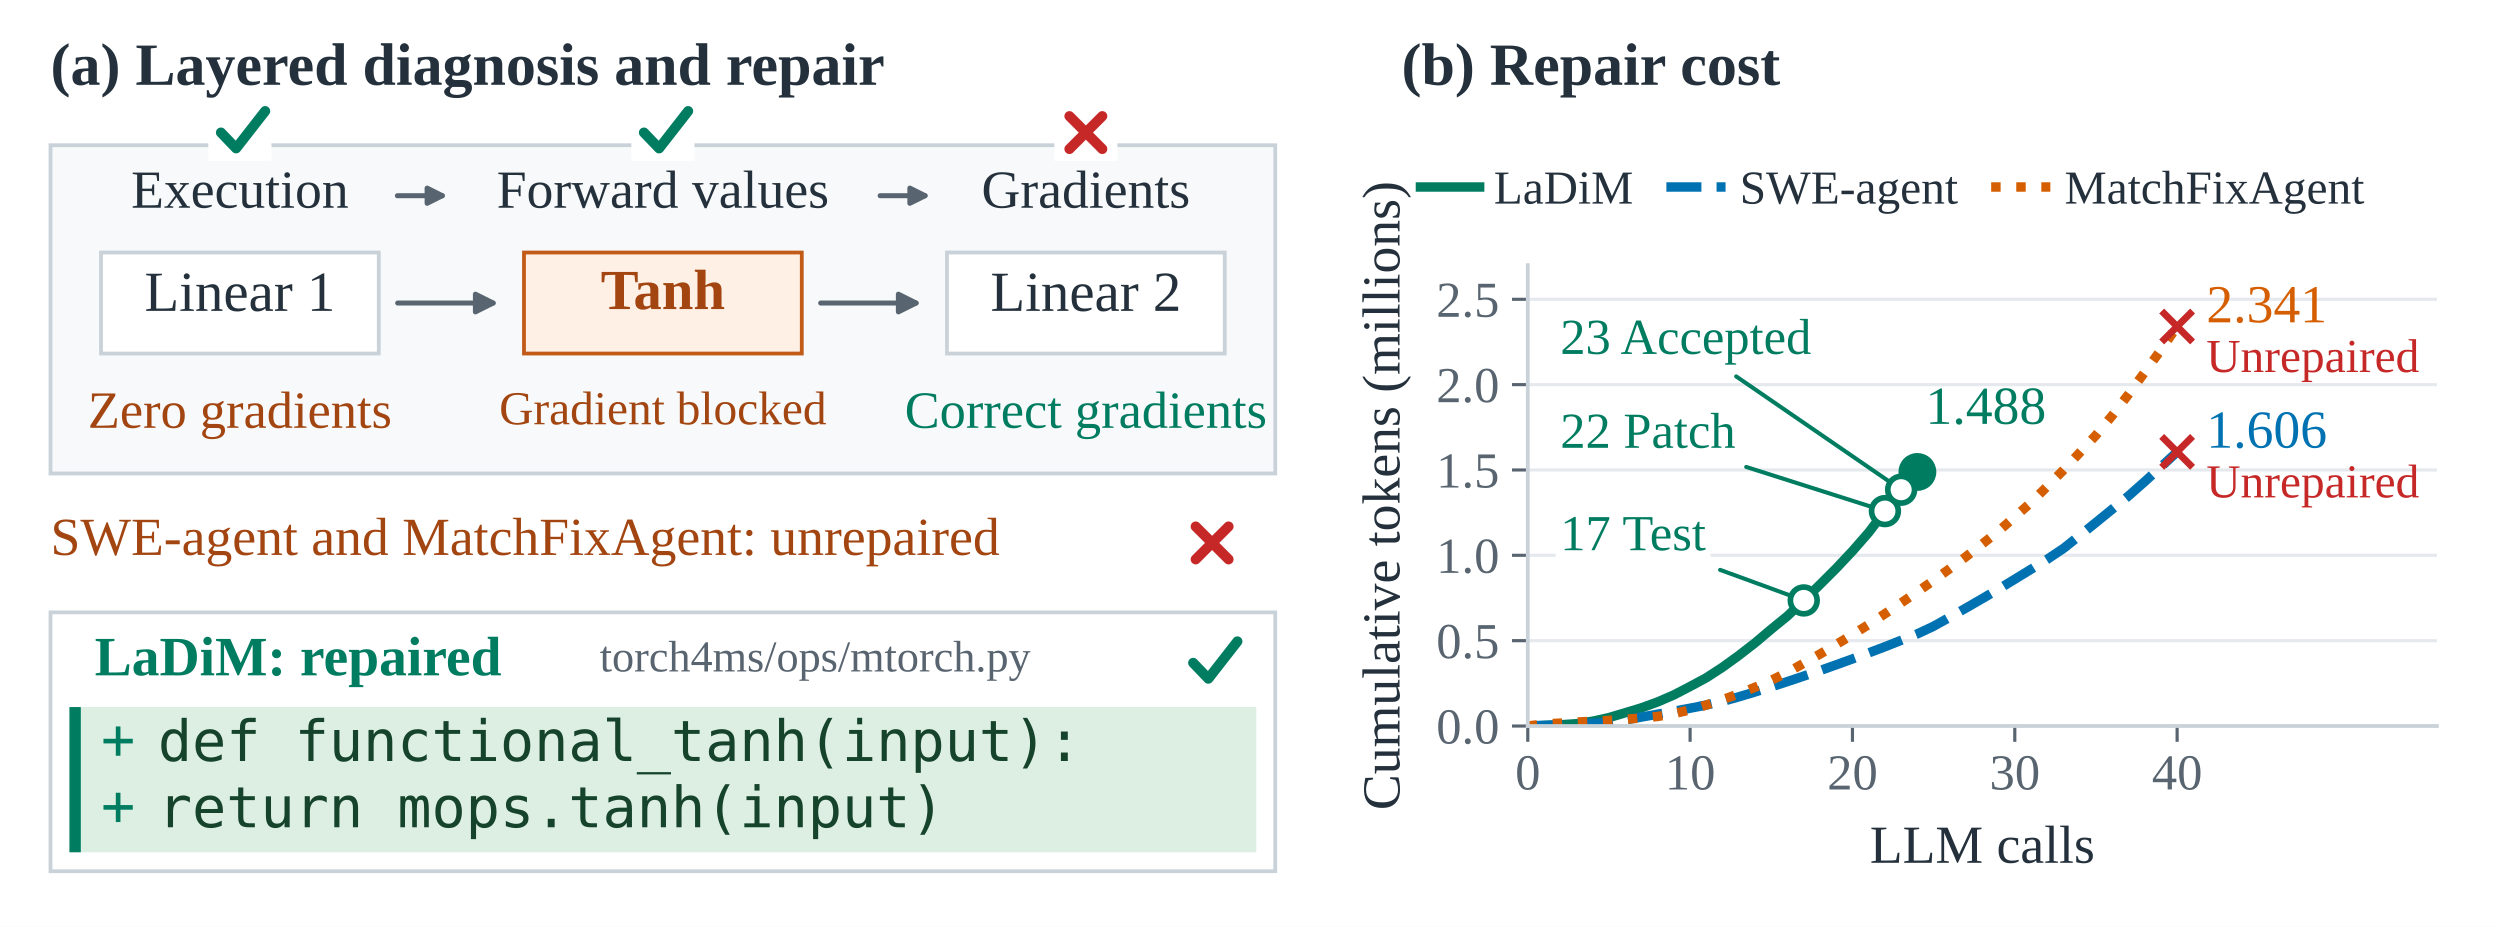
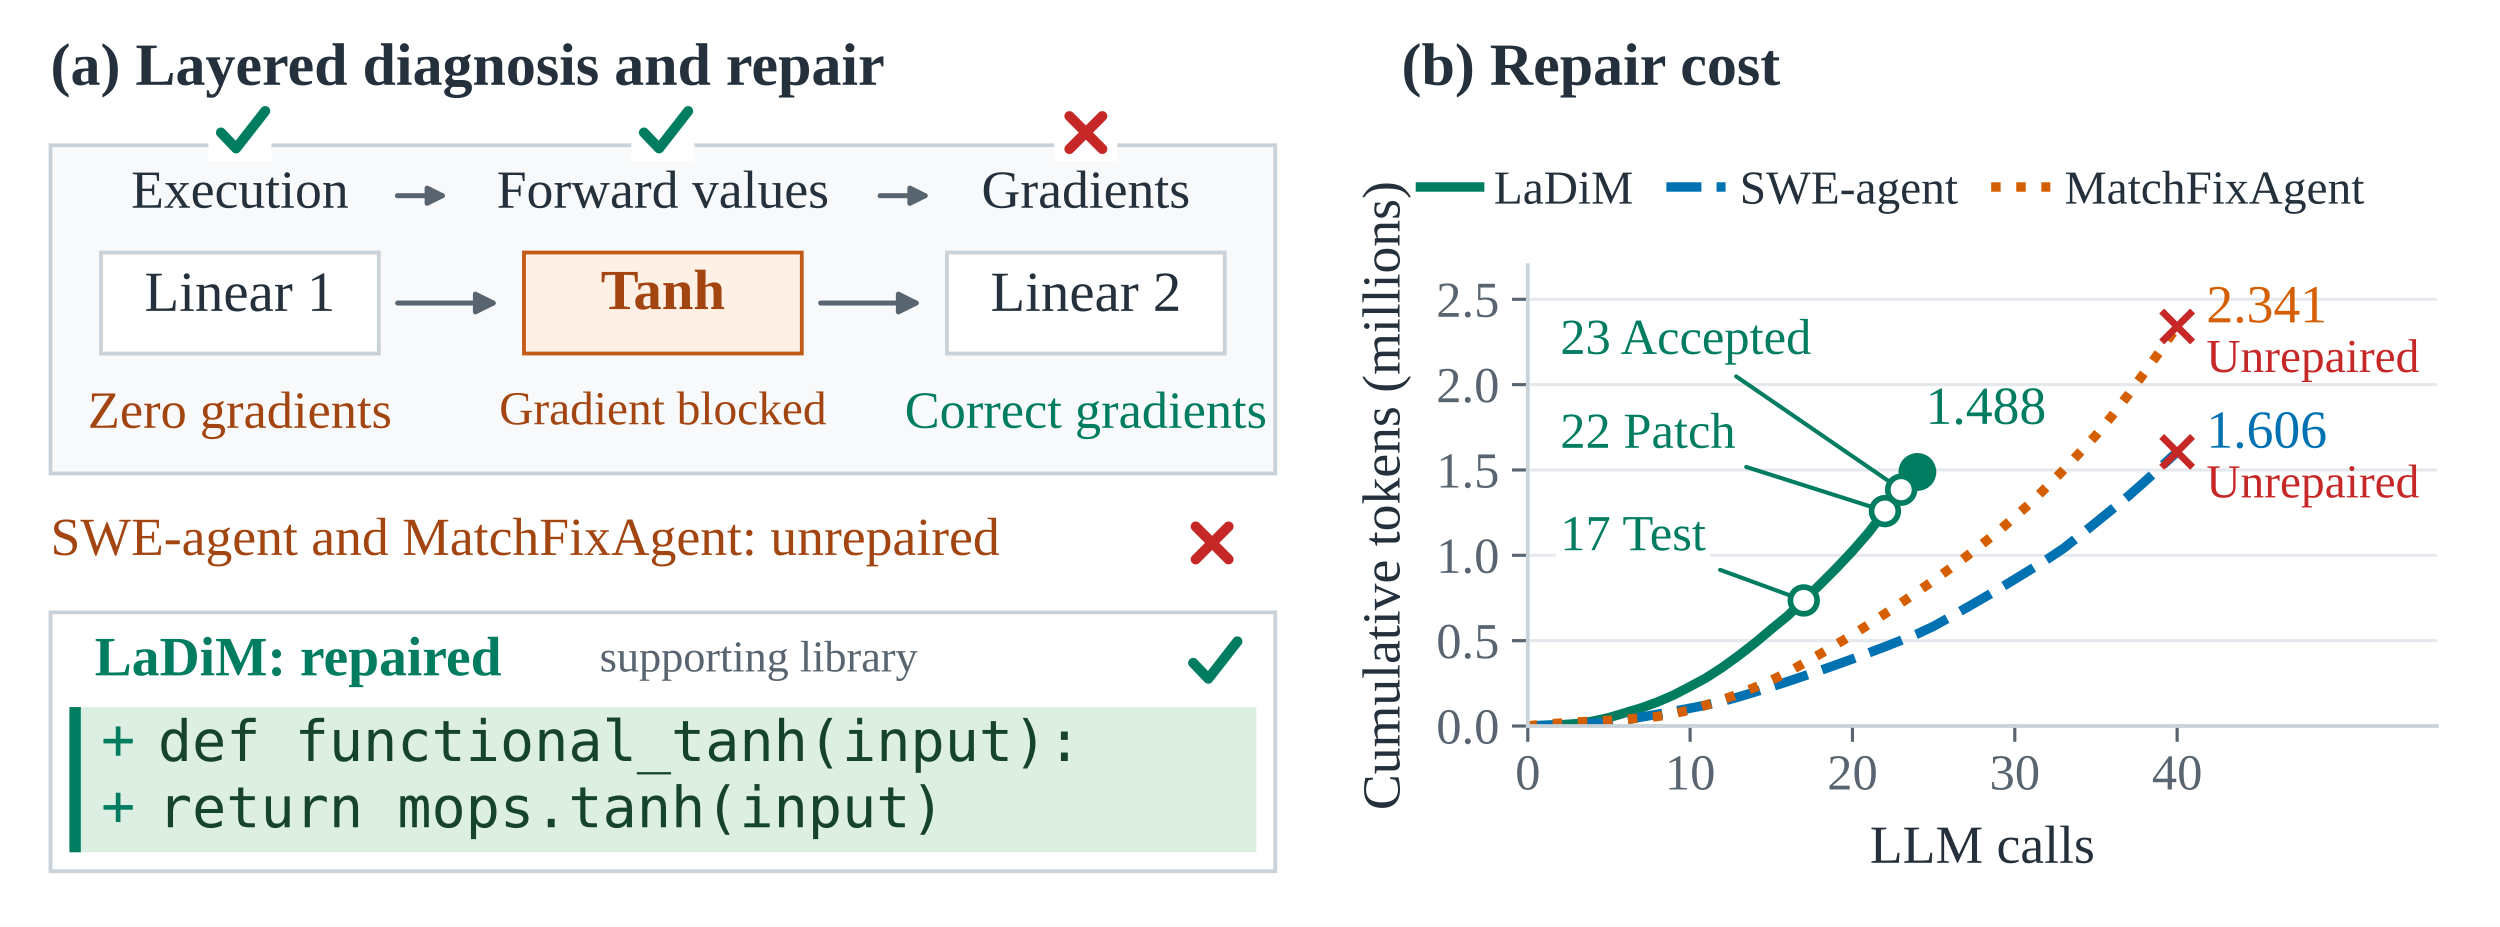
<svg xmlns="http://www.w3.org/2000/svg" xmlns:xlink="http://www.w3.org/1999/xlink" width="396pt" height="146.8pt" viewBox="0 0 396 146.8" version="1.1">
  <defs>
    <style type="text/css">*{stroke-linejoin: round; stroke-linecap: butt}</style>
  </defs>
  <g id="figure_1">
    <g id="patch_1">
      <path d="M 0 146.8 L 396 146.8 L 396 0 L 0 0 z " style="fill: #ffffff" />
    </g>
    <g id="axes_1">
      <g id="patch_2">
-         <path d="M 8 23 L 202 23 L 202 75 L 8 75 z " clip-path="url(#paabb2df8f0)" style="fill: #f7f9fa; stroke: #cad2d9; stroke-width: 0.6; stroke-linejoin: miter" />
+         <path d="M 8 23 L 202 23 L 202 75 L 8 75 z " clip-path="url(#p1110b5ba10)" style="fill: #f7f9fa; stroke: #cad2d9; stroke-width: 0.6; stroke-linejoin: miter" />
      </g>
      <g id="patch_3">
-         <path d="M 16 40 L 60 40 L 60 56 L 16 56 z " clip-path="url(#paabb2df8f0)" style="fill: #ffffff; stroke: #cad2d9; stroke-width: 0.6; stroke-linejoin: miter" />
+         <path d="M 16 40 L 60 40 L 60 56 L 16 56 z " clip-path="url(#p1110b5ba10)" style="fill: #ffffff; stroke: #cad2d9; stroke-width: 0.6; stroke-linejoin: miter" />
      </g>
      <g id="patch_4">
-         <path d="M 83 40 L 127 40 L 127 56 L 83 56 z " clip-path="url(#paabb2df8f0)" style="fill: #fff0e6; stroke: #c25a18; stroke-width: 0.6; stroke-linejoin: miter" />
+         <path d="M 83 40 L 127 40 L 127 56 L 83 56 z " clip-path="url(#p1110b5ba10)" style="fill: #fff0e6; stroke: #c25a18; stroke-width: 0.6; stroke-linejoin: miter" />
      </g>
      <g id="patch_5">
-         <path d="M 150 40 L 194 40 L 194 56 L 150 56 z " clip-path="url(#paabb2df8f0)" style="fill: #ffffff; stroke: #cad2d9; stroke-width: 0.6; stroke-linejoin: miter" />
+         <path d="M 150 40 L 194 40 L 194 56 L 150 56 z " clip-path="url(#p1110b5ba10)" style="fill: #ffffff; stroke: #cad2d9; stroke-width: 0.6; stroke-linejoin: miter" />
      </g>
      <g id="patch_6">
-         <path d="M 8 97 L 202 97 L 202 138 L 8 138 z " clip-path="url(#paabb2df8f0)" style="fill: #ffffff; stroke: #cad2d9; stroke-width: 0.6; stroke-linejoin: miter" />
+         <path d="M 8 97 L 202 97 L 202 138 L 8 138 z " clip-path="url(#p1110b5ba10)" style="fill: #ffffff; stroke: #cad2d9; stroke-width: 0.6; stroke-linejoin: miter" />
      </g>
      <g id="patch_7">
-         <path d="M 62.95 31 Q 66.95 31 70.056 31 " clip-path="url(#paabb2df8f0)" style="fill: none; stroke: #58646f; stroke-width: 0.8; stroke-linecap: round" />
-         <path d="M 67.656 29.8 L 70.056 31 L 67.656 32.2 z " clip-path="url(#paabb2df8f0)" style="fill: #58646f; stroke: #58646f; stroke-width: 0.8; stroke-linecap: round" />
+         <path d="M 62.95 31 Q 66.95 31 70.056 31 " clip-path="url(#p1110b5ba10)" style="fill: none; stroke: #58646f; stroke-width: 0.8; stroke-linecap: round" />
+         <path d="M 67.656 29.8 L 70.056 31 L 67.656 32.2 z " clip-path="url(#p1110b5ba10)" style="fill: #58646f; stroke: #58646f; stroke-width: 0.8; stroke-linecap: round" />
      </g>
      <g id="patch_8">
-         <path d="M 139.42 31 Q 143.42 31 146.526 31 " clip-path="url(#paabb2df8f0)" style="fill: none; stroke: #58646f; stroke-width: 0.8; stroke-linecap: round" />
-         <path d="M 144.126 29.8 L 146.526 31 L 144.126 32.2 z " clip-path="url(#paabb2df8f0)" style="fill: #58646f; stroke: #58646f; stroke-width: 0.8; stroke-linecap: round" />
+         <path d="M 139.42 31 Q 143.42 31 146.526 31 " clip-path="url(#p1110b5ba10)" style="fill: none; stroke: #58646f; stroke-width: 0.8; stroke-linecap: round" />
+         <path d="M 144.126 29.8 L 146.526 31 L 144.126 32.2 z " clip-path="url(#p1110b5ba10)" style="fill: #58646f; stroke: #58646f; stroke-width: 0.8; stroke-linecap: round" />
      </g>
      <g id="patch_9">
-         <path d="M 62.997 48 Q 70.999 48 78.106 48 " clip-path="url(#paabb2df8f0)" style="fill: none; stroke: #58646f; stroke-width: 0.8; stroke-linecap: round" />
-         <path d="M 75.306 46.6 L 78.106 48 L 75.306 49.4 z " clip-path="url(#paabb2df8f0)" style="fill: #58646f; stroke: #58646f; stroke-width: 0.8; stroke-linecap: round" />
+         <path d="M 62.997 48 Q 70.999 48 78.106 48 " clip-path="url(#p1110b5ba10)" style="fill: none; stroke: #58646f; stroke-width: 0.8; stroke-linecap: round" />
+         <path d="M 75.306 46.6 L 78.106 48 L 75.306 49.4 z " clip-path="url(#p1110b5ba10)" style="fill: #58646f; stroke: #58646f; stroke-width: 0.8; stroke-linecap: round" />
      </g>
      <g id="patch_10">
-         <path d="M 129.997 48 Q 137.999 48 145.106 48 " clip-path="url(#paabb2df8f0)" style="fill: none; stroke: #58646f; stroke-width: 0.8; stroke-linecap: round" />
-         <path d="M 142.306 46.6 L 145.106 48 L 142.306 49.4 z " clip-path="url(#paabb2df8f0)" style="fill: #58646f; stroke: #58646f; stroke-width: 0.8; stroke-linecap: round" />
+         <path d="M 129.997 48 Q 137.999 48 145.106 48 " clip-path="url(#p1110b5ba10)" style="fill: none; stroke: #58646f; stroke-width: 0.8; stroke-linecap: round" />
+         <path d="M 142.306 46.6 L 145.106 48 L 142.306 49.4 z " clip-path="url(#p1110b5ba10)" style="fill: #58646f; stroke: #58646f; stroke-width: 0.8; stroke-linecap: round" />
      </g>
      <g id="patch_11">
-         <path d="M 11 112 L 199 112 L 199 135 L 11 135 z " clip-path="url(#paabb2df8f0)" style="fill: #dcefe2" />
+         <path d="M 11 112 L 199 112 L 199 135 L 11 135 z " clip-path="url(#p1110b5ba10)" style="fill: #dcefe2" />
      </g>
      <g id="patch_12">
-         <path d="M 33 17.5 L 43 17.5 L 43 25.5 L 33 25.5 z " clip-path="url(#paabb2df8f0)" style="fill: #ffffff" />
+         <path d="M 33 17.5 L 43 17.5 L 43 25.5 L 33 25.5 z " clip-path="url(#p1110b5ba10)" style="fill: #ffffff" />
      </g>
      <g id="line2d_1">
-         <path d="M 35 21 L 37.4 23.5 L 42 17.6 " clip-path="url(#paabb2df8f0)" style="fill: none; stroke: #007c61; stroke-width: 1.6; stroke-linecap: round" />
+         <path d="M 35 21 L 37.4 23.5 L 42 17.6 " clip-path="url(#p1110b5ba10)" style="fill: none; stroke: #007c61; stroke-width: 1.6; stroke-linecap: round" />
      </g>
      <g id="patch_13">
-         <path d="M 100 17.5 L 110 17.5 L 110 25.5 L 100 25.5 z " clip-path="url(#paabb2df8f0)" style="fill: #ffffff" />
+         <path d="M 100 17.5 L 110 17.5 L 110 25.5 L 100 25.5 z " clip-path="url(#p1110b5ba10)" style="fill: #ffffff" />
      </g>
      <g id="line2d_2">
-         <path d="M 102 21 L 104.4 23.5 L 109 17.6 " clip-path="url(#paabb2df8f0)" style="fill: none; stroke: #007c61; stroke-width: 1.6; stroke-linecap: round" />
+         <path d="M 102 21 L 104.4 23.5 L 109 17.6 " clip-path="url(#p1110b5ba10)" style="fill: none; stroke: #007c61; stroke-width: 1.6; stroke-linecap: round" />
      </g>
      <g id="patch_14">
-         <path d="M 167 17.5 L 177 17.5 L 177 25.5 L 167 25.5 z " clip-path="url(#paabb2df8f0)" style="fill: #ffffff" />
+         <path d="M 167 17.5 L 177 17.5 L 177 25.5 L 167 25.5 z " clip-path="url(#p1110b5ba10)" style="fill: #ffffff" />
      </g>
      <g id="line2d_3">
-         <path d="M 169.4 23.6 L 174.6 18.4 " clip-path="url(#paabb2df8f0)" style="fill: none; stroke: #c62828; stroke-width: 1.6; stroke-linecap: round" />
+         <path d="M 169.4 23.6 L 174.6 18.4 " clip-path="url(#p1110b5ba10)" style="fill: none; stroke: #c62828; stroke-width: 1.6; stroke-linecap: round" />
      </g>
      <g id="line2d_4">
-         <path d="M 169.4 18.4 L 174.6 23.6 " clip-path="url(#paabb2df8f0)" style="fill: none; stroke: #c62828; stroke-width: 1.6; stroke-linecap: round" />
+         <path d="M 169.4 18.4 L 174.6 23.6 " clip-path="url(#p1110b5ba10)" style="fill: none; stroke: #c62828; stroke-width: 1.6; stroke-linecap: round" />
      </g>
      <g id="line2d_5">
-         <path d="M 189.4 88.6 L 194.6 83.4 " clip-path="url(#paabb2df8f0)" style="fill: none; stroke: #c62828; stroke-width: 1.6; stroke-linecap: round" />
+         <path d="M 189.4 88.6 L 194.6 83.4 " clip-path="url(#p1110b5ba10)" style="fill: none; stroke: #c62828; stroke-width: 1.6; stroke-linecap: round" />
      </g>
      <g id="line2d_6">
-         <path d="M 189.4 83.4 L 194.6 88.6 " clip-path="url(#paabb2df8f0)" style="fill: none; stroke: #c62828; stroke-width: 1.6; stroke-linecap: round" />
+         <path d="M 189.4 83.4 L 194.6 88.6 " clip-path="url(#p1110b5ba10)" style="fill: none; stroke: #c62828; stroke-width: 1.6; stroke-linecap: round" />
      </g>
      <g id="line2d_7">
-         <path d="M 189 105 L 191.4 107.5 L 196 101.6 " clip-path="url(#paabb2df8f0)" style="fill: none; stroke: #007c61; stroke-width: 1.6; stroke-linecap: round" />
+         <path d="M 189 105 L 191.4 107.5 L 196 101.6 " clip-path="url(#p1110b5ba10)" style="fill: none; stroke: #007c61; stroke-width: 1.6; stroke-linecap: round" />
      </g>
      <g id="patch_15">
-         <path d="M 11 112 L 12.8 112 L 12.8 135 L 11 135 z " clip-path="url(#paabb2df8f0)" style="fill: #007c61" />
+         <path d="M 11 112 L 12.8 112 L 12.8 135 L 11 135 z " clip-path="url(#p1110b5ba10)" style="fill: #007c61" />
      </g>
      <g id="text_1">
        <text style="font-weight: 700; font-size: 9.5px; font-family: 'Times New Roman'; text-anchor: start; fill: #24313c" x="8" y="13.439" transform="rotate(-0 8 13.43922)">(a) Layered diagnosis and repair</text>
      </g>
      <g id="text_2">
        <text style="font-size: 8.5px; font-family: 'Times New Roman'; text-anchor: middle; fill: #24313c" x="38" y="32.902" transform="rotate(-0 38 32.90219)">Execution</text>
      </g>
      <g id="text_3">
        <text style="font-size: 8.5px; font-family: 'Times New Roman'; text-anchor: middle; fill: #24313c" x="105" y="32.902" transform="rotate(-0 105 32.90219)">Forward values</text>
      </g>
      <g id="text_4">
        <text style="font-size: 8.5px; font-family: 'Times New Roman'; text-anchor: middle; fill: #24313c" x="172" y="32.902" transform="rotate(-0 172 32.90219)">Gradients</text>
      </g>
      <g id="text_5">
        <text style="font-size: 9px; font-family: 'Times New Roman'; text-anchor: middle; fill: #24313c" x="38" y="49.249" transform="rotate(-0 38 49.24938)">Linear 1</text>
      </g>
      <g id="text_6">
        <text style="font-weight: 700; font-size: 9px; font-family: 'Times New Roman'; text-anchor: middle; fill: #a34511" x="105" y="48.96" transform="rotate(-0 105 48.95969)">Tanh</text>
      </g>
      <g id="text_7">
        <text style="font-size: 9px; font-family: 'Times New Roman'; text-anchor: middle; fill: #24313c" x="172" y="49.249" transform="rotate(-0 172 49.24938)">Linear 2</text>
      </g>
      <g id="text_8">
        <text style="font-size: 8.3px; font-family: 'Times New Roman'; text-anchor: middle; fill: #a34511" x="38" y="67.763" transform="rotate(-0 38 67.76331)">Zero gradients</text>
      </g>
      <g id="text_9">
        <text style="font-size: 8.3px; font-family: 'Times New Roman'; text-anchor: middle; fill: #007c61" x="172" y="67.763" transform="rotate(-0 172 67.76331)">Correct gradients</text>
      </g>
      <g id="text_10">
        <text style="font-size: 7.5px; font-family: 'Times New Roman'; text-anchor: middle; fill: #a34511" x="105" y="67.208" transform="rotate(-0 105 67.20781)">Gradient blocked</text>
      </g>
      <g id="text_11">
        <text style="font-size: 8.5px; font-family: 'Times New Roman'; text-anchor: start; fill: #a34511" x="8" y="87.902" transform="rotate(-0 8 87.90219)">SWE-agent and MatchFixAgent: unrepaired</text>
      </g>
      <g id="text_12">
        <text style="font-weight: 700; font-size: 8.8px; font-family: 'Times New Roman'; text-anchor: start; fill: #007c61" x="15" y="106.965" transform="rotate(-0 15 106.9647)">LaDiM: repaired</text>
      </g>
      <g id="text_13">
-         <text style="font-size: 7px; font-family: 'Times New Roman'; text-anchor: start; fill: #58646f" x="95" y="106.361" transform="rotate(-0 95 106.3606)">torch4ms/ops/mtorch.py</text>
+         <text style="font-size: 7px; font-family: 'Times New Roman'; text-anchor: start; fill: #58646f" x="95" y="106.361" transform="rotate(-0 95 106.3606)">supporting library</text>
      </g>
      <g id="text_14">
        <text style="font-size: 9px; font-family: 'Consolas'; text-anchor: start; fill: #007c61" x="16" y="120.21" transform="rotate(-0 16 120.21)">+</text>
      </g>
      <g id="text_15">
        <text style="font-size: 9px; font-family: 'Consolas'; text-anchor: start; fill: #16432b" x="25" y="120.543" transform="rotate(-0 25 120.5433)">def functional_tanh(input):</text>
      </g>
      <g id="text_16">
        <text style="font-size: 9px; font-family: 'Consolas'; text-anchor: start; fill: #007c61" x="16" y="130.71" transform="rotate(-0 16 130.71)">+</text>
      </g>
      <g id="text_17">
        <text style="font-size: 9px; font-family: 'Consolas'; text-anchor: start; fill: #16432b" x="25" y="131.043" transform="rotate(-0 25 131.0433)">    return mops.tanh(input)</text>
      </g>
      <g id="text_18">
        <text style="font-weight: 700; font-size: 9.5px; font-family: 'Times New Roman'; text-anchor: start; fill: #24313c" x="222" y="13.439" transform="rotate(-0 222 13.43922)">(b) Repair cost</text>
      </g>
    </g>
    <g id="axes_2">
      <g id="patch_16">
        <path d="M 242 115 L 386 115 L 386 42 L 242 42 z " style="fill: #ffffff" />
      </g>
      <g id="matplotlib.axis_1">
        <g id="xtick_1">
          <g id="line2d_8">
            <defs>
-               <path id="m35b49f0b3a" d="M 0 0 L 0 2.5 " style="stroke: #58646f; stroke-width: 0.5" />
+               <path id="m0324f387e4" d="M 0 0 L 0 2.5 " style="stroke: #58646f; stroke-width: 0.5" />
            </defs>
            <g>
-               <use xlink:href="#m35b49f0b3a" x="242" y="115" style="fill: #58646f; stroke: #58646f; stroke-width: 0.5" />
+               <use xlink:href="#m0324f387e4" x="242" y="115" style="fill: #58646f; stroke: #58646f; stroke-width: 0.5" />
            </g>
          </g>
          <g id="text_19">
            <text style="font-size: 8px; font-family: 'Times New Roman'; text-anchor: middle; fill: #58646f" x="242" y="125.055" transform="rotate(-0 242 125.055)">0</text>
          </g>
        </g>
        <g id="xtick_2">
          <g id="line2d_9">
            <g>
-               <use xlink:href="#m35b49f0b3a" x="267.714" y="115" style="fill: #58646f; stroke: #58646f; stroke-width: 0.5" />
+               <use xlink:href="#m0324f387e4" x="267.714" y="115" style="fill: #58646f; stroke: #58646f; stroke-width: 0.5" />
            </g>
          </g>
          <g id="text_20">
            <text style="font-size: 8px; font-family: 'Times New Roman'; text-anchor: middle; fill: #58646f" x="267.714" y="125.055" transform="rotate(-0 267.7143 125.055)">10</text>
          </g>
        </g>
        <g id="xtick_3">
          <g id="line2d_10">
            <g>
-               <use xlink:href="#m35b49f0b3a" x="293.429" y="115" style="fill: #58646f; stroke: #58646f; stroke-width: 0.5" />
+               <use xlink:href="#m0324f387e4" x="293.429" y="115" style="fill: #58646f; stroke: #58646f; stroke-width: 0.5" />
            </g>
          </g>
          <g id="text_21">
            <text style="font-size: 8px; font-family: 'Times New Roman'; text-anchor: middle; fill: #58646f" x="293.429" y="125.055" transform="rotate(-0 293.4286 125.055)">20</text>
          </g>
        </g>
        <g id="xtick_4">
          <g id="line2d_11">
            <g>
-               <use xlink:href="#m35b49f0b3a" x="319.143" y="115" style="fill: #58646f; stroke: #58646f; stroke-width: 0.5" />
+               <use xlink:href="#m0324f387e4" x="319.143" y="115" style="fill: #58646f; stroke: #58646f; stroke-width: 0.5" />
            </g>
          </g>
          <g id="text_22">
            <text style="font-size: 8px; font-family: 'Times New Roman'; text-anchor: middle; fill: #58646f" x="319.143" y="125.055" transform="rotate(-0 319.1429 125.055)">30</text>
          </g>
        </g>
        <g id="xtick_5">
          <g id="line2d_12">
            <g>
-               <use xlink:href="#m35b49f0b3a" x="344.857" y="115" style="fill: #58646f; stroke: #58646f; stroke-width: 0.5" />
+               <use xlink:href="#m0324f387e4" x="344.857" y="115" style="fill: #58646f; stroke: #58646f; stroke-width: 0.5" />
            </g>
          </g>
          <g id="text_23">
            <text style="font-size: 8px; font-family: 'Times New Roman'; text-anchor: middle; fill: #58646f" x="344.857" y="125.055" transform="rotate(-0 344.8571 125.055)">40</text>
          </g>
        </g>
        <g id="text_24">
          <text style="font-size: 8.5px; font-family: 'Times New Roman'; text-anchor: middle; fill: #24313c" x="314" y="136.668" transform="rotate(-0 314 136.6684)">LLM calls</text>
        </g>
      </g>
      <g id="matplotlib.axis_2">
        <g id="ytick_1">
          <g id="line2d_13">
-             <path d="M 242 115 L 386 115 " clip-path="url(#p92ed4fa74c)" style="fill: none; stroke: #e5e9ed; stroke-width: 0.5; stroke-linecap: square" />
+             <path d="M 242 115 L 386 115 " clip-path="url(#pcd0740f06b)" style="fill: none; stroke: #e5e9ed; stroke-width: 0.5; stroke-linecap: square" />
          </g>
          <g id="line2d_14">
            <defs>
-               <path id="m65644879e9" d="M 0 0 L -2.5 0 " style="stroke: #58646f; stroke-width: 0.5" />
+               <path id="m96eb36f580" d="M 0 0 L -2.5 0 " style="stroke: #58646f; stroke-width: 0.5" />
            </defs>
            <g>
-               <use xlink:href="#m65644879e9" x="242" y="115" style="fill: #58646f; stroke: #58646f; stroke-width: 0.5" />
+               <use xlink:href="#m96eb36f580" x="242" y="115" style="fill: #58646f; stroke: #58646f; stroke-width: 0.5" />
            </g>
          </g>
          <g id="text_25">
            <text style="font-size: 8px; font-family: 'Times New Roman'; text-anchor: end; fill: #58646f" x="237.5" y="117.778" transform="rotate(-0 237.5 117.7775)">0.0</text>
          </g>
        </g>
        <g id="ytick_2">
          <g id="line2d_15">
-             <path d="M 242 101.481 L 386 101.481 " clip-path="url(#p92ed4fa74c)" style="fill: none; stroke: #e5e9ed; stroke-width: 0.5; stroke-linecap: square" />
+             <path d="M 242 101.481 L 386 101.481 " clip-path="url(#pcd0740f06b)" style="fill: none; stroke: #e5e9ed; stroke-width: 0.5; stroke-linecap: square" />
          </g>
          <g id="line2d_16">
            <g>
-               <use xlink:href="#m65644879e9" x="242" y="101.481" style="fill: #58646f; stroke: #58646f; stroke-width: 0.5" />
+               <use xlink:href="#m96eb36f580" x="242" y="101.481" style="fill: #58646f; stroke: #58646f; stroke-width: 0.5" />
            </g>
          </g>
          <g id="text_26">
            <text style="font-size: 8px; font-family: 'Times New Roman'; text-anchor: end; fill: #58646f" x="237.5" y="104.259" transform="rotate(-0 237.5 104.259)">0.5</text>
          </g>
        </g>
        <g id="ytick_3">
          <g id="line2d_17">
-             <path d="M 242 87.963 L 386 87.963 " clip-path="url(#p92ed4fa74c)" style="fill: none; stroke: #e5e9ed; stroke-width: 0.5; stroke-linecap: square" />
+             <path d="M 242 87.963 L 386 87.963 " clip-path="url(#pcd0740f06b)" style="fill: none; stroke: #e5e9ed; stroke-width: 0.5; stroke-linecap: square" />
          </g>
          <g id="line2d_18">
            <g>
-               <use xlink:href="#m65644879e9" x="242" y="87.963" style="fill: #58646f; stroke: #58646f; stroke-width: 0.5" />
+               <use xlink:href="#m96eb36f580" x="242" y="87.963" style="fill: #58646f; stroke: #58646f; stroke-width: 0.5" />
            </g>
          </g>
          <g id="text_27">
            <text style="font-size: 8px; font-family: 'Times New Roman'; text-anchor: end; fill: #58646f" x="237.5" y="90.74" transform="rotate(-0 237.5 90.74046)">1.0</text>
          </g>
        </g>
        <g id="ytick_4">
          <g id="line2d_19">
-             <path d="M 242 74.444 L 386 74.444 " clip-path="url(#p92ed4fa74c)" style="fill: none; stroke: #e5e9ed; stroke-width: 0.5; stroke-linecap: square" />
+             <path d="M 242 74.444 L 386 74.444 " clip-path="url(#pcd0740f06b)" style="fill: none; stroke: #e5e9ed; stroke-width: 0.5; stroke-linecap: square" />
          </g>
          <g id="line2d_20">
            <g>
-               <use xlink:href="#m65644879e9" x="242" y="74.444" style="fill: #58646f; stroke: #58646f; stroke-width: 0.5" />
+               <use xlink:href="#m96eb36f580" x="242" y="74.444" style="fill: #58646f; stroke: #58646f; stroke-width: 0.5" />
            </g>
          </g>
          <g id="text_28">
            <text style="font-size: 8px; font-family: 'Times New Roman'; text-anchor: end; fill: #58646f" x="237.5" y="77.222" transform="rotate(-0 237.5 77.22194)">1.5</text>
          </g>
        </g>
        <g id="ytick_5">
          <g id="line2d_21">
-             <path d="M 242 60.926 L 386 60.926 " clip-path="url(#p92ed4fa74c)" style="fill: none; stroke: #e5e9ed; stroke-width: 0.5; stroke-linecap: square" />
+             <path d="M 242 60.926 L 386 60.926 " clip-path="url(#pcd0740f06b)" style="fill: none; stroke: #e5e9ed; stroke-width: 0.5; stroke-linecap: square" />
          </g>
          <g id="line2d_22">
            <g>
-               <use xlink:href="#m65644879e9" x="242" y="60.926" style="fill: #58646f; stroke: #58646f; stroke-width: 0.5" />
+               <use xlink:href="#m96eb36f580" x="242" y="60.926" style="fill: #58646f; stroke: #58646f; stroke-width: 0.5" />
            </g>
          </g>
          <g id="text_29">
            <text style="font-size: 8px; font-family: 'Times New Roman'; text-anchor: end; fill: #58646f" x="237.5" y="63.703" transform="rotate(-0 237.5 63.70343)">2.0</text>
          </g>
        </g>
        <g id="ytick_6">
          <g id="line2d_23">
-             <path d="M 242 47.407 L 386 47.407 " clip-path="url(#p92ed4fa74c)" style="fill: none; stroke: #e5e9ed; stroke-width: 0.5; stroke-linecap: square" />
+             <path d="M 242 47.407 L 386 47.407 " clip-path="url(#pcd0740f06b)" style="fill: none; stroke: #e5e9ed; stroke-width: 0.5; stroke-linecap: square" />
          </g>
          <g id="line2d_24">
            <g>
-               <use xlink:href="#m65644879e9" x="242" y="47.407" style="fill: #58646f; stroke: #58646f; stroke-width: 0.5" />
+               <use xlink:href="#m96eb36f580" x="242" y="47.407" style="fill: #58646f; stroke: #58646f; stroke-width: 0.5" />
            </g>
          </g>
          <g id="text_30">
            <text style="font-size: 8px; font-family: 'Times New Roman'; text-anchor: end; fill: #58646f" x="237.5" y="50.185" transform="rotate(-0 237.5 50.18491)">2.5</text>
          </g>
        </g>
        <g id="text_31">
          <text style="font-size: 8.5px; font-family: 'Times New Roman'; text-anchor: middle; fill: #24313c" x="221.682" y="78.5" transform="rotate(-90 221.6818 78.5)">Cumulative tokens (millions)</text>
        </g>
      </g>
      <g id="line2d_25">
-         <path d="M 242 115 L 244.571 114.912 L 247.143 114.801 L 249.714 114.635 L 252.286 114.237 L 254.857 113.667 L 257.429 112.901 L 260 112.122 L 262.571 111.186 L 265.143 110.072 L 267.714 108.737 L 270.286 107.352 L 272.857 105.684 L 275.429 103.822 L 278 101.828 L 280.571 99.661 L 283.143 97.565 L 285.714 95.11 L 288.286 92.587 L 290.857 90.021 L 293.429 87.285 L 296 84.341 L 298.571 80.96 L 301.143 77.57 L 303.714 74.756 " clip-path="url(#p92ed4fa74c)" style="fill: none; stroke: #007c61; stroke-width: 1.5; stroke-linecap: square" />
+         <path d="M 242 115 L 244.571 114.912 L 247.143 114.801 L 249.714 114.635 L 252.286 114.237 L 254.857 113.667 L 257.429 112.901 L 260 112.122 L 262.571 111.186 L 265.143 110.072 L 267.714 108.737 L 270.286 107.352 L 272.857 105.684 L 275.429 103.822 L 278 101.828 L 280.571 99.661 L 283.143 97.565 L 285.714 95.11 L 288.286 92.587 L 290.857 90.021 L 293.429 87.285 L 296 84.341 L 298.571 80.96 L 301.143 77.57 L 303.714 74.756 " clip-path="url(#pcd0740f06b)" style="fill: none; stroke: #007c61; stroke-width: 1.5; stroke-linecap: square" />
      </g>
      <g id="line2d_26">
-         <path d="M 242 115 L 244.571 114.902 L 247.143 114.806 L 249.714 114.7 L 252.286 114.569 L 254.857 114.403 L 257.429 114.029 L 260 113.583 L 262.571 113.128 L 265.143 112.662 L 267.714 112.18 L 270.286 111.669 L 272.857 111.1 L 275.429 110.378 L 278 109.605 L 280.571 108.797 L 283.143 107.957 L 285.714 107.092 L 288.286 106.216 L 290.857 105.304 L 293.429 104.374 L 296 103.415 L 298.571 102.443 L 301.143 101.425 L 303.714 100.4 L 306.286 99.195 L 308.857 97.756 L 311.429 96.303 L 314 94.816 L 316.571 93.309 L 319.143 91.749 L 321.714 90.171 L 324.286 88.588 L 326.857 86.867 L 329.429 84.824 L 332 82.759 L 334.571 80.665 L 337.143 78.566 L 339.714 76.29 L 342.286 73.956 L 344.857 71.577 " clip-path="url(#p92ed4fa74c)" style="fill: none; stroke-dasharray: 5.55,2.4; stroke-dashoffset: 0; stroke: #0072b2; stroke-width: 1.5" />
+         <path d="M 242 115 L 244.571 114.902 L 247.143 114.806 L 249.714 114.7 L 252.286 114.569 L 254.857 114.403 L 257.429 114.029 L 260 113.583 L 262.571 113.128 L 265.143 112.662 L 267.714 112.18 L 270.286 111.669 L 272.857 111.1 L 275.429 110.378 L 278 109.605 L 280.571 108.797 L 283.143 107.957 L 285.714 107.092 L 288.286 106.216 L 290.857 105.304 L 293.429 104.374 L 296 103.415 L 298.571 102.443 L 301.143 101.425 L 303.714 100.4 L 306.286 99.195 L 308.857 97.756 L 311.429 96.303 L 314 94.816 L 316.571 93.309 L 319.143 91.749 L 321.714 90.171 L 324.286 88.588 L 326.857 86.867 L 329.429 84.824 L 332 82.759 L 334.571 80.665 L 337.143 78.566 L 339.714 76.29 L 342.286 73.956 L 344.857 71.577 " clip-path="url(#pcd0740f06b)" style="fill: none; stroke-dasharray: 5.55,2.4; stroke-dashoffset: 0; stroke: #0072b2; stroke-width: 1.5" />
      </g>
      <g id="line2d_27">
-         <path d="M 242 115 L 244.571 114.682 L 247.143 114.545 L 249.714 114.369 L 252.286 114.26 L 254.857 114.116 L 257.429 113.939 L 260 113.724 L 262.571 113.488 L 265.143 113.032 L 267.714 112.457 L 270.286 111.673 L 272.857 110.813 L 275.429 109.909 L 278 108.864 L 280.571 107.756 L 283.143 106.494 L 285.714 105.058 L 288.286 103.604 L 290.857 102.083 L 293.429 100.531 L 296 98.924 L 298.571 97.218 L 301.143 95.498 L 303.714 93.738 L 306.286 91.935 L 308.857 90.066 L 311.429 88.165 L 314 86.153 L 316.571 84.122 L 319.143 81.865 L 321.714 79.601 L 324.286 77.032 L 326.857 74.457 L 329.429 71.699 L 332 68.933 L 334.571 65.83 L 337.143 62.482 L 339.714 58.971 L 342.286 55.429 L 344.857 51.717 " clip-path="url(#p92ed4fa74c)" style="fill: none; stroke-dasharray: 1.5,2.475; stroke-dashoffset: 0; stroke: #d55e00; stroke-width: 1.5" />
+         <path d="M 242 115 L 244.571 114.682 L 247.143 114.545 L 249.714 114.369 L 252.286 114.26 L 254.857 114.116 L 257.429 113.939 L 260 113.724 L 262.571 113.488 L 265.143 113.032 L 267.714 112.457 L 270.286 111.673 L 272.857 110.813 L 275.429 109.909 L 278 108.864 L 280.571 107.756 L 283.143 106.494 L 285.714 105.058 L 288.286 103.604 L 290.857 102.083 L 293.429 100.531 L 296 98.924 L 298.571 97.218 L 301.143 95.498 L 303.714 93.738 L 306.286 91.935 L 308.857 90.066 L 311.429 88.165 L 314 86.153 L 316.571 84.122 L 319.143 81.865 L 321.714 79.601 L 324.286 77.032 L 326.857 74.457 L 329.429 71.699 L 332 68.933 L 334.571 65.83 L 337.143 62.482 L 339.714 58.971 L 342.286 55.429 L 344.857 51.717 " clip-path="url(#pcd0740f06b)" style="fill: none; stroke-dasharray: 1.5,2.475; stroke-dashoffset: 0; stroke: #d55e00; stroke-width: 1.5" />
      </g>
      <g id="patch_17">
        <path d="M 242 115 L 242 42 " style="fill: none; stroke: #cad2d9; stroke-width: 0.6; stroke-linejoin: miter; stroke-linecap: square" />
      </g>
      <g id="patch_18">
        <path d="M 242 115 L 386 115 " style="fill: none; stroke: #cad2d9; stroke-width: 0.6; stroke-linejoin: miter; stroke-linecap: square" />
      </g>
      <g id="patch_19">
        <path d="M 272.469 90.269 Q 278.152 92.346 283.836 94.423 " style="fill: none; stroke: #007c61; stroke-width: 0.65; stroke-linecap: round" />
      </g>
      <g id="text_32">
        <g id="patch_20">
          <path d="M 246.423 89.583 L 270.937 89.583 L 270.937 80.877 L 246.423 80.877 z " style="fill: #ffffff" />
        </g>
        <text style="font-size: 8px; font-family: 'Times New Roman'; text-anchor: start; fill: #007c61" x="247.143" y="87.152" transform="rotate(-0 247.1429 87.15185)">17 Test</text>
      </g>
      <g id="patch_21">
        <path d="M 276.603 73.966 Q 286.634 77.16 296.665 80.353 " style="fill: none; stroke: #007c61; stroke-width: 0.65; stroke-linecap: round" />
      </g>
      <g id="text_33">
        <g id="patch_22">
          <path d="M 246.423 73.361 L 275.637 73.361 L 275.637 64.655 L 246.423 64.655 z " style="fill: #ffffff" />
        </g>
        <text style="font-size: 8px; font-family: 'Times New Roman'; text-anchor: start; fill: #007c61" x="247.143" y="70.93" transform="rotate(-0 247.1429 70.92963)">22 Patch</text>
      </g>
      <g id="patch_23">
        <path d="M 275.014 59.624 Q 287.254 68.031 299.494 76.437 " style="fill: none; stroke: #007c61; stroke-width: 0.65; stroke-linecap: round" />
      </g>
      <g id="text_34">
        <g id="patch_24">
          <path d="M 246.423 58.491 L 287.628 58.491 L 287.628 49.784 L 246.423 49.784 z " style="fill: #ffffff" />
        </g>
        <text style="font-size: 8px; font-family: 'Times New Roman'; text-anchor: start; fill: #007c61" x="247.143" y="56.059" transform="rotate(-0 247.1429 56.05926)">23 Accepted</text>
      </g>
      <g id="text_35">
        <text style="font-size: 8.5px; font-family: 'Times New Roman'; text-anchor: start; fill: #007c61" x="305" y="67.144" transform="rotate(-0 305 67.14444)">1.488</text>
      </g>
      <g id="text_36">
        <text style="font-size: 8.5px; font-family: 'Times New Roman'; text-anchor: start; fill: #d55e00" x="349.486" y="51.055" transform="rotate(-0 349.4857 51.05518)">2.341</text>
      </g>
      <g id="text_37">
        <text style="font-size: 7.5px; font-family: 'Times New Roman'; text-anchor: start; fill: #c62828" x="349.486" y="58.926" transform="rotate(-0 349.4857 58.92606)">Unrepaired</text>
      </g>
      <g id="text_38">
        <text style="font-size: 8.5px; font-family: 'Times New Roman'; text-anchor: start; fill: #0072b2" x="349.486" y="70.915" transform="rotate(-0 349.4857 70.91524)">1.606</text>
      </g>
      <g id="text_39">
        <text style="font-size: 7.5px; font-family: 'Times New Roman'; text-anchor: start; fill: #c62828" x="349.486" y="78.786" transform="rotate(-0 349.4857 78.78612)">Unrepaired</text>
      </g>
      <g id="PathCollection_1">
        <defs>
-           <path id="mf85115874e" d="M 0 2.449 C 0.65 2.449 1.273 2.191 1.732 1.732 C 2.191 1.273 2.449 0.65 2.449 0 C 2.449 -0.65 2.191 -1.273 1.732 -1.732 C 1.273 -2.191 0.65 -2.449 0 -2.449 C -0.65 -2.449 -1.273 -2.191 -1.732 -1.732 C -2.191 -1.273 -2.449 -0.65 -2.449 0 C -2.449 0.65 -2.191 1.273 -1.732 1.732 C -1.273 2.191 -0.65 2.449 0 2.449 z " style="stroke: #007c61; stroke-width: 1.1" />
+           <path id="m721f508398" d="M 0 2.449 C 0.65 2.449 1.273 2.191 1.732 1.732 C 2.191 1.273 2.449 0.65 2.449 0 C 2.449 -0.65 2.191 -1.273 1.732 -1.732 C 1.273 -2.191 0.65 -2.449 0 -2.449 C -0.65 -2.449 -1.273 -2.191 -1.732 -1.732 C -2.191 -1.273 -2.449 -0.65 -2.449 0 C -2.449 0.65 -2.191 1.273 -1.732 1.732 C -1.273 2.191 -0.65 2.449 0 2.449 z " style="stroke: #007c61; stroke-width: 1.1" />
        </defs>
-         <g clip-path="url(#p92ed4fa74c)">
-           <use xlink:href="#mf85115874e" x="303.714" y="74.756" style="fill: #007c61; stroke: #007c61; stroke-width: 1.1" />
+         <g clip-path="url(#pcd0740f06b)">
+           <use xlink:href="#m721f508398" x="303.714" y="74.756" style="fill: #007c61; stroke: #007c61; stroke-width: 1.1" />
        </g>
      </g>
      <g id="PathCollection_2">
        <defs>
-           <path id="m53bfb6de2f" d="M -2.449 2.449 L 2.449 -2.449 M -2.449 -2.449 L 2.449 2.449 " style="stroke: #c62828; stroke-width: 1.1" />
+           <path id="mbb3777d00c" d="M -2.449 2.449 L 2.449 -2.449 M -2.449 -2.449 L 2.449 2.449 " style="stroke: #c62828; stroke-width: 1.1" />
        </defs>
-         <g clip-path="url(#p92ed4fa74c)">
-           <use xlink:href="#m53bfb6de2f" x="344.857" y="71.577" style="fill: #c62828; stroke: #c62828; stroke-width: 1.1" />
+         <g clip-path="url(#pcd0740f06b)">
+           <use xlink:href="#mbb3777d00c" x="344.857" y="71.577" style="fill: #c62828; stroke: #c62828; stroke-width: 1.1" />
        </g>
      </g>
      <g id="PathCollection_3">
-         <g clip-path="url(#p92ed4fa74c)">
-           <use xlink:href="#m53bfb6de2f" x="344.857" y="51.717" style="fill: #c62828; stroke: #c62828; stroke-width: 1.1" />
+         <g clip-path="url(#pcd0740f06b)">
+           <use xlink:href="#mbb3777d00c" x="344.857" y="51.717" style="fill: #c62828; stroke: #c62828; stroke-width: 1.1" />
        </g>
      </g>
      <g id="PathCollection_4">
        <defs>
-           <path id="me898bb7eb7" d="M 0 2.121 C 0.563 2.121 1.102 1.898 1.5 1.5 C 1.898 1.102 2.121 0.563 2.121 0 C 2.121 -0.563 1.898 -1.102 1.5 -1.5 C 1.102 -1.898 0.563 -2.121 0 -2.121 C -0.563 -2.121 -1.102 -1.898 -1.5 -1.5 C -1.898 -1.102 -2.121 -0.563 -2.121 0 C -2.121 0.563 -1.898 1.102 -1.5 1.5 C -1.102 1.898 -0.563 2.121 0 2.121 z " style="stroke: #007c61; stroke-width: 0.9" />
+           <path id="m775c8a121a" d="M 0 2.121 C 0.563 2.121 1.102 1.898 1.5 1.5 C 1.898 1.102 2.121 0.563 2.121 0 C 2.121 -0.563 1.898 -1.102 1.5 -1.5 C 1.102 -1.898 0.563 -2.121 0 -2.121 C -0.563 -2.121 -1.102 -1.898 -1.5 -1.5 C -1.898 -1.102 -2.121 -0.563 -2.121 0 C -2.121 0.563 -1.898 1.102 -1.5 1.5 C -1.102 1.898 -0.563 2.121 0 2.121 z " style="stroke: #007c61; stroke-width: 0.9" />
        </defs>
-         <g clip-path="url(#p92ed4fa74c)">
-           <use xlink:href="#me898bb7eb7" x="285.714" y="95.11" style="fill: #ffffff; stroke: #007c61; stroke-width: 0.9" />
+         <g clip-path="url(#pcd0740f06b)">
+           <use xlink:href="#m775c8a121a" x="285.714" y="95.11" style="fill: #ffffff; stroke: #007c61; stroke-width: 0.9" />
        </g>
      </g>
      <g id="PathCollection_5">
-         <g clip-path="url(#p92ed4fa74c)">
-           <use xlink:href="#me898bb7eb7" x="298.571" y="80.96" style="fill: #ffffff; stroke: #007c61; stroke-width: 0.9" />
+         <g clip-path="url(#pcd0740f06b)">
+           <use xlink:href="#m775c8a121a" x="298.571" y="80.96" style="fill: #ffffff; stroke: #007c61; stroke-width: 0.9" />
        </g>
      </g>
      <g id="PathCollection_6">
-         <g clip-path="url(#p92ed4fa74c)">
-           <use xlink:href="#me898bb7eb7" x="301.143" y="77.57" style="fill: #ffffff; stroke: #007c61; stroke-width: 0.9" />
+         <g clip-path="url(#pcd0740f06b)">
+           <use xlink:href="#m775c8a121a" x="301.143" y="77.57" style="fill: #ffffff; stroke: #007c61; stroke-width: 0.9" />
        </g>
      </g>
    </g>
    <g id="legend_1">
      <g id="line2d_28">
        <path d="M 225 29.625 L 229.688 29.625 L 234.375 29.625 " style="fill: none; stroke: #007c61; stroke-width: 1.5; stroke-linecap: square" />
      </g>
      <g id="text_40">
        <text style="font-size: 7.5px; font-family: 'Times New Roman'; text-anchor: start; fill: #24313c" x="236.625" y="32.25" transform="rotate(-0 236.625 32.25)">LaDiM</text>
      </g>
      <g id="line2d_29">
        <path d="M 263.954 29.625 L 268.642 29.625 L 273.329 29.625 " style="fill: none; stroke-dasharray: 5.55,2.4; stroke-dashoffset: 0; stroke: #0072b2; stroke-width: 1.5" />
      </g>
      <g id="text_41">
        <text style="font-size: 7.5px; font-family: 'Times New Roman'; text-anchor: start; fill: #24313c" x="275.579" y="32.25" transform="rotate(-0 275.5793 32.25)">SWE-agent</text>
      </g>
      <g id="line2d_30">
        <path d="M 315.4 29.625 L 320.087 29.625 L 324.775 29.625 " style="fill: none; stroke-dasharray: 1.5,2.475; stroke-dashoffset: 0; stroke: #d55e00; stroke-width: 1.5" />
      </g>
      <g id="text_42">
        <text style="font-size: 7.5px; font-family: 'Times New Roman'; text-anchor: start; fill: #24313c" x="327.025" y="32.25" transform="rotate(-0 327.0246 32.25)">MatchFixAgent</text>
      </g>
    </g>
  </g>
  <defs>
-     <clipPath id="paabb2df8f0">
+     <clipPath id="p1110b5ba10">
      <rect x="0" y="0" width="396" height="146.8" />
    </clipPath>
-     <clipPath id="p92ed4fa74c">
+     <clipPath id="pcd0740f06b">
      <rect x="242" y="42" width="144" height="73" />
    </clipPath>
  </defs>
</svg>
